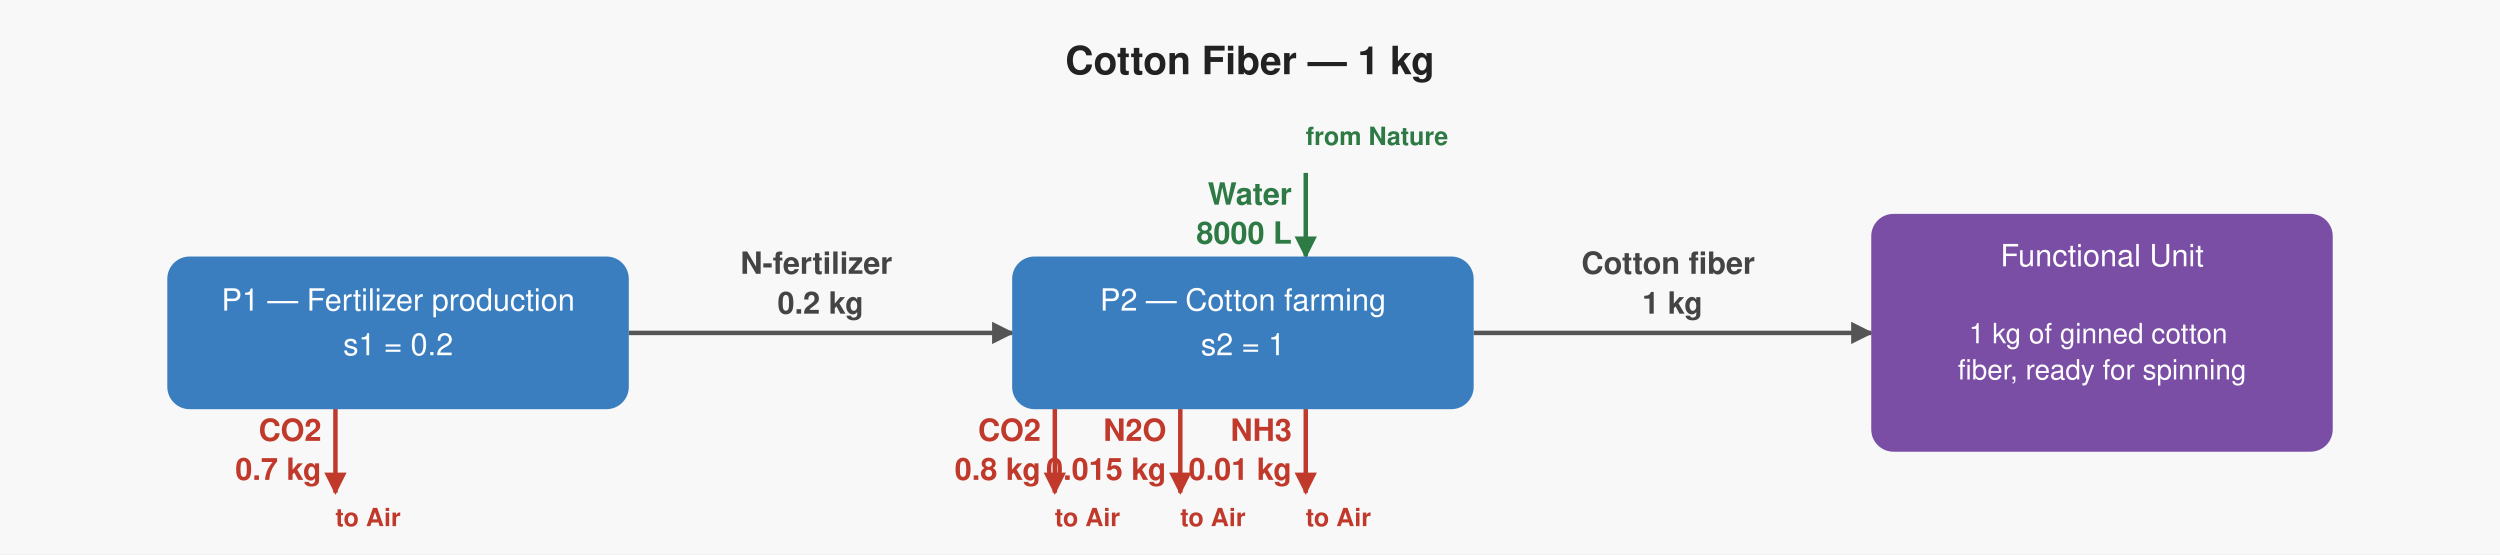
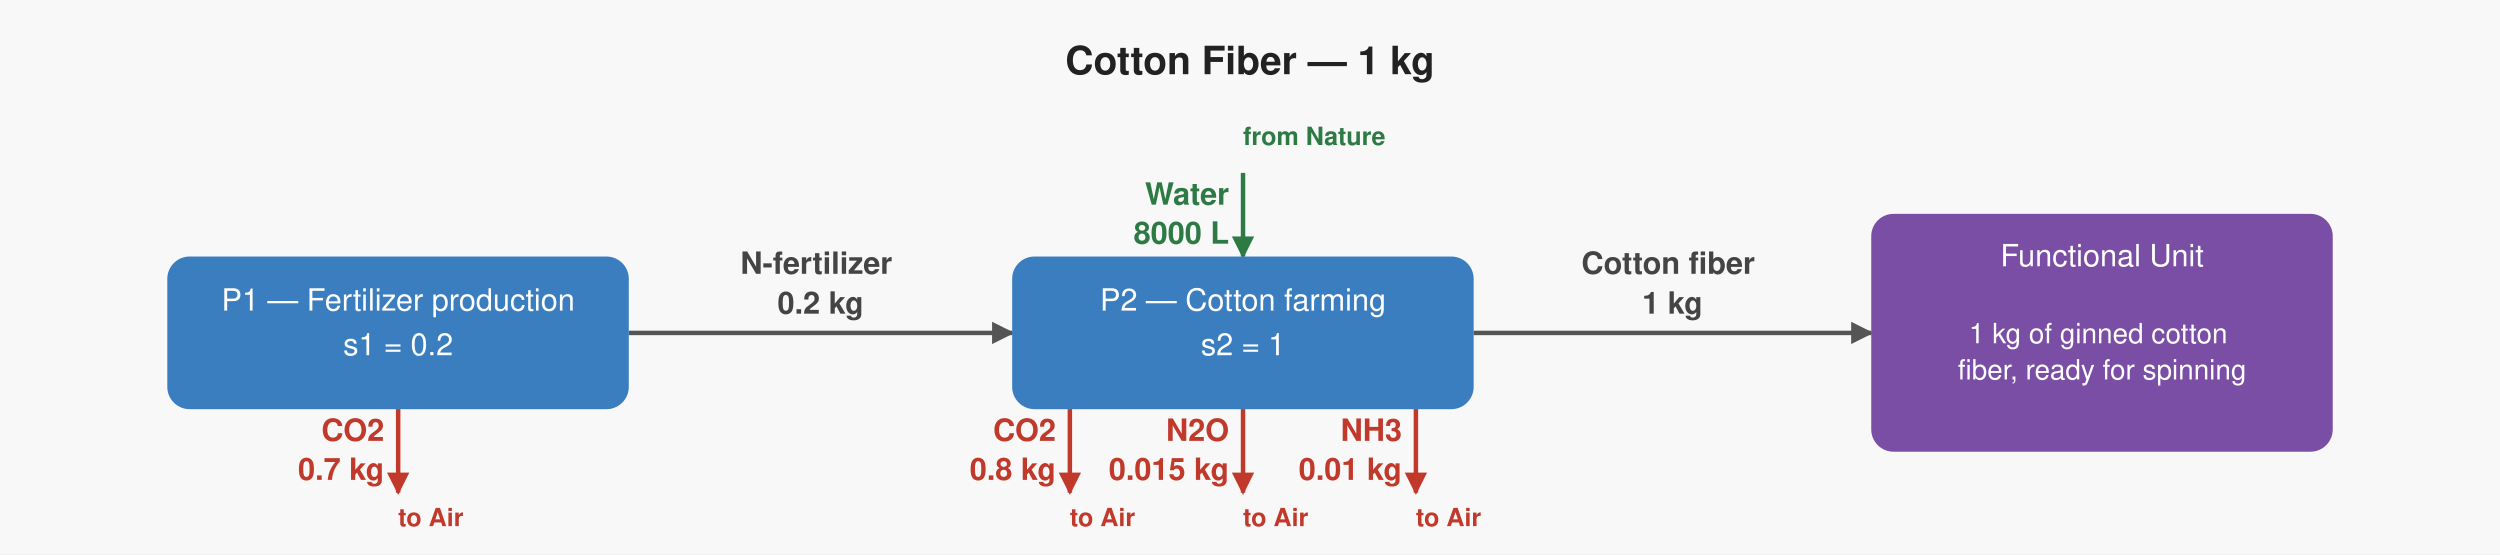
<svg xmlns="http://www.w3.org/2000/svg" width="896.6" height="198.7" viewBox="0 -76.7 896.6 198.7">
  <rect x="0" y="-76.7" width="896.6" height="198.7" fill="#f8f8f8" />
  <defs>
    <marker id="arr" viewBox="0 0 10 10" refX="9" refY="5" markerWidth="5" markerHeight="5" orient="auto">
      <path d="M0,0 L10,5 L0,10 z" fill="#555555" />
    </marker>
    <marker id="arr-green" viewBox="0 0 10 10" refX="9" refY="5" markerWidth="5" markerHeight="5" orient="auto">
      <path d="M0,0 L10,5 L0,10 z" fill="#2d7a45" />
    </marker>
    <marker id="arr-red" viewBox="0 0 10 10" refX="9" refY="5" markerWidth="5" markerHeight="5" orient="auto">
      <path d="M0,0 L10,5 L0,10 z" fill="#c0392b" />
    </marker>
  </defs>
  <text x="448.3" y="-50.1" text-anchor="middle" dominant-baseline="auto" font-family="Helvetica,Arial,sans-serif" font-size="14" font-weight="bold" fill="#222">Cotton Fiber — 1 kg</text>
-   <line x1="120.3" y1="70.0" x2="120.3" y2="100.0" stroke="#c0392b" stroke-width="1.6" marker-end="url(#arr-red)" />
-   <text x="115.3" y="81.4" text-anchor="end" dominant-baseline="auto" font-family="Helvetica,Arial,sans-serif" font-size="11" font-weight="bold" fill="#c0392b">CO2</text>
-   <text x="115.3" y="95.4" text-anchor="end" dominant-baseline="auto" font-family="Helvetica,Arial,sans-serif" font-size="11" font-weight="bold" fill="#c0392b">0.7 kg</text>
-   <text x="120.3" y="112.0" text-anchor="start" dominant-baseline="auto" font-family="Helvetica,Arial,sans-serif" font-size="9" font-weight="bold" fill="#c0392b">to Air</text>
-   <text x="468.3" y="-24.7" text-anchor="start" dominant-baseline="auto" font-family="Helvetica,Arial,sans-serif" font-size="9" font-weight="bold" fill="#2d7a45">from Nature</text>
-   <line x1="468.3" y1="-14.7" x2="468.3" y2="15.3" stroke="#2d7a45" stroke-width="1.6" marker-end="url(#arr-green)" />
-   <text x="463.3" y="-3.3" text-anchor="end" dominant-baseline="auto" font-family="Helvetica,Arial,sans-serif" font-size="11" font-weight="bold" fill="#2d7a45">Water</text>
-   <text x="463.3" y="10.7" text-anchor="end" dominant-baseline="auto" font-family="Helvetica,Arial,sans-serif" font-size="11" font-weight="bold" fill="#2d7a45">8000 L</text>
-   <line x1="378.3" y1="70.0" x2="378.3" y2="100.0" stroke="#c0392b" stroke-width="1.6" marker-end="url(#arr-red)" />
-   <text x="373.3" y="81.4" text-anchor="end" dominant-baseline="auto" font-family="Helvetica,Arial,sans-serif" font-size="11" font-weight="bold" fill="#c0392b">CO2</text>
-   <text x="373.3" y="95.4" text-anchor="end" dominant-baseline="auto" font-family="Helvetica,Arial,sans-serif" font-size="11" font-weight="bold" fill="#c0392b">0.8 kg</text>
-   <text x="378.3" y="112.0" text-anchor="start" dominant-baseline="auto" font-family="Helvetica,Arial,sans-serif" font-size="9" font-weight="bold" fill="#c0392b">to Air</text>
-   <line x1="423.3" y1="70.0" x2="423.3" y2="100.0" stroke="#c0392b" stroke-width="1.6" marker-end="url(#arr-red)" />
-   <text x="418.3" y="81.4" text-anchor="end" dominant-baseline="auto" font-family="Helvetica,Arial,sans-serif" font-size="11" font-weight="bold" fill="#c0392b">N2O</text>
-   <text x="418.3" y="95.4" text-anchor="end" dominant-baseline="auto" font-family="Helvetica,Arial,sans-serif" font-size="11" font-weight="bold" fill="#c0392b">0.015 kg</text>
-   <text x="423.3" y="112.0" text-anchor="start" dominant-baseline="auto" font-family="Helvetica,Arial,sans-serif" font-size="9" font-weight="bold" fill="#c0392b">to Air</text>
-   <line x1="468.3" y1="70.0" x2="468.3" y2="100.0" stroke="#c0392b" stroke-width="1.6" marker-end="url(#arr-red)" />
-   <text x="463.3" y="81.4" text-anchor="end" dominant-baseline="auto" font-family="Helvetica,Arial,sans-serif" font-size="11" font-weight="bold" fill="#c0392b">NH3</text>
-   <text x="463.3" y="95.4" text-anchor="end" dominant-baseline="auto" font-family="Helvetica,Arial,sans-serif" font-size="11" font-weight="bold" fill="#c0392b">0.01 kg</text>
-   <text x="468.3" y="112.0" text-anchor="start" dominant-baseline="auto" font-family="Helvetica,Arial,sans-serif" font-size="9" font-weight="bold" fill="#c0392b">to Air</text>
+   <line x1="142.8" y1="70.0" x2="142.8" y2="100.0" stroke="#c0392b" stroke-width="1.6" marker-end="url(#arr-red)" />
+   <text x="137.8" y="81.4" text-anchor="end" dominant-baseline="auto" font-family="Helvetica,Arial,sans-serif" font-size="11" font-weight="bold" fill="#c0392b">CO2</text>
+   <text x="137.8" y="95.4" text-anchor="end" dominant-baseline="auto" font-family="Helvetica,Arial,sans-serif" font-size="11" font-weight="bold" fill="#c0392b">0.7 kg</text>
+   <text x="142.8" y="112.0" text-anchor="start" dominant-baseline="auto" font-family="Helvetica,Arial,sans-serif" font-size="9" font-weight="bold" fill="#c0392b">to Air</text>
+   <text x="445.8" y="-24.7" text-anchor="start" dominant-baseline="auto" font-family="Helvetica,Arial,sans-serif" font-size="9" font-weight="bold" fill="#2d7a45">from Nature</text>
+   <line x1="445.8" y1="-14.7" x2="445.8" y2="15.3" stroke="#2d7a45" stroke-width="1.6" marker-end="url(#arr-green)" />
+   <text x="440.8" y="-3.3" text-anchor="end" dominant-baseline="auto" font-family="Helvetica,Arial,sans-serif" font-size="11" font-weight="bold" fill="#2d7a45">Water</text>
+   <text x="440.8" y="10.7" text-anchor="end" dominant-baseline="auto" font-family="Helvetica,Arial,sans-serif" font-size="11" font-weight="bold" fill="#2d7a45">8000 L</text>
+   <line x1="383.7" y1="70.0" x2="383.7" y2="100.0" stroke="#c0392b" stroke-width="1.6" marker-end="url(#arr-red)" />
+   <text x="378.7" y="81.4" text-anchor="end" dominant-baseline="auto" font-family="Helvetica,Arial,sans-serif" font-size="11" font-weight="bold" fill="#c0392b">CO2</text>
+   <text x="378.7" y="95.4" text-anchor="end" dominant-baseline="auto" font-family="Helvetica,Arial,sans-serif" font-size="11" font-weight="bold" fill="#c0392b">0.8 kg</text>
+   <text x="383.7" y="112.0" text-anchor="start" dominant-baseline="auto" font-family="Helvetica,Arial,sans-serif" font-size="9" font-weight="bold" fill="#c0392b">to Air</text>
+   <line x1="445.8" y1="70.0" x2="445.8" y2="100.0" stroke="#c0392b" stroke-width="1.6" marker-end="url(#arr-red)" />
+   <text x="440.8" y="81.4" text-anchor="end" dominant-baseline="auto" font-family="Helvetica,Arial,sans-serif" font-size="11" font-weight="bold" fill="#c0392b">N2O</text>
+   <text x="440.8" y="95.4" text-anchor="end" dominant-baseline="auto" font-family="Helvetica,Arial,sans-serif" font-size="11" font-weight="bold" fill="#c0392b">0.015 kg</text>
+   <text x="445.8" y="112.0" text-anchor="start" dominant-baseline="auto" font-family="Helvetica,Arial,sans-serif" font-size="9" font-weight="bold" fill="#c0392b">to Air</text>
+   <line x1="507.8" y1="70.0" x2="507.8" y2="100.0" stroke="#c0392b" stroke-width="1.6" marker-end="url(#arr-red)" />
+   <text x="502.8" y="81.4" text-anchor="end" dominant-baseline="auto" font-family="Helvetica,Arial,sans-serif" font-size="11" font-weight="bold" fill="#c0392b">NH3</text>
+   <text x="502.8" y="95.4" text-anchor="end" dominant-baseline="auto" font-family="Helvetica,Arial,sans-serif" font-size="11" font-weight="bold" fill="#c0392b">0.01 kg</text>
+   <text x="507.8" y="112.0" text-anchor="start" dominant-baseline="auto" font-family="Helvetica,Arial,sans-serif" font-size="9" font-weight="bold" fill="#c0392b">to Air</text>
  <line x1="225.5" y1="42.7" x2="363.0" y2="42.7" stroke="#555555" stroke-width="1.6" marker-end="url(#arr)" />
  <text text-anchor="middle" font-family="Helvetica,Arial,sans-serif" font-size="11" font-weight="bold" fill="#444">
    <tspan x="294.3" y="21.5" dominant-baseline="auto">N-fertilizer</tspan>
    <tspan x="294.3" y="35.8" dominant-baseline="auto">0.2 kg</tspan>
  </text>
  <line x1="528.5" y1="42.7" x2="671.1" y2="42.7" stroke="#555555" stroke-width="1.6" marker-end="url(#arr)" />
  <text text-anchor="middle" font-family="Helvetica,Arial,sans-serif" font-size="11" font-weight="bold" fill="#444">
    <tspan x="599.8" y="21.5" dominant-baseline="auto">Cotton fiber</tspan>
    <tspan x="599.8" y="35.8" dominant-baseline="auto">1 kg</tspan>
  </text>
  <rect x="60.0" y="15.3" width="165.513" height="54.745" rx="8" fill="#3a7ebf" />
  <text x="142.8" y="34.7" text-anchor="middle" dominant-baseline="auto" font-family="Helvetica,Arial,sans-serif" font-size="11" font-weight="normal" fill="white">P1 — Fertilizer production</text>
  <text x="142.8" y="50.7" text-anchor="middle" dominant-baseline="auto" font-family="Helvetica,Arial,sans-serif" font-size="11" font-weight="normal" fill="white">s1 = 0.2</text>
  <rect x="363.0" y="15.3" width="165.513" height="54.745" rx="8" fill="#3a7ebf" />
  <text x="445.8" y="34.7" text-anchor="middle" dominant-baseline="auto" font-family="Helvetica,Arial,sans-serif" font-size="11" font-weight="normal" fill="white">P2 — Cotton farming</text>
  <text x="445.8" y="50.7" text-anchor="middle" dominant-baseline="auto" font-family="Helvetica,Arial,sans-serif" font-size="11" font-weight="normal" fill="white">s2 = 1</text>
  <rect x="671.1" y="-0.0" width="165.513" height="85.301" rx="8" fill="#7b4ea6" />
  <text x="753.9" y="18.8" text-anchor="middle" dominant-baseline="auto" font-family="Helvetica,Arial,sans-serif" font-size="11" font-weight="normal" fill="white">Functional Unit</text>
  <text text-anchor="middle" font-family="Helvetica,Arial,sans-serif" font-size="10" font-weight="normal" fill="white">
    <tspan x="753.9" y="46.4" dominant-baseline="auto">1 kg of ginned cotton</tspan>
    <tspan x="753.9" y="59.4" dominant-baseline="auto">fiber, ready for spinning</tspan>
  </text>
</svg>
